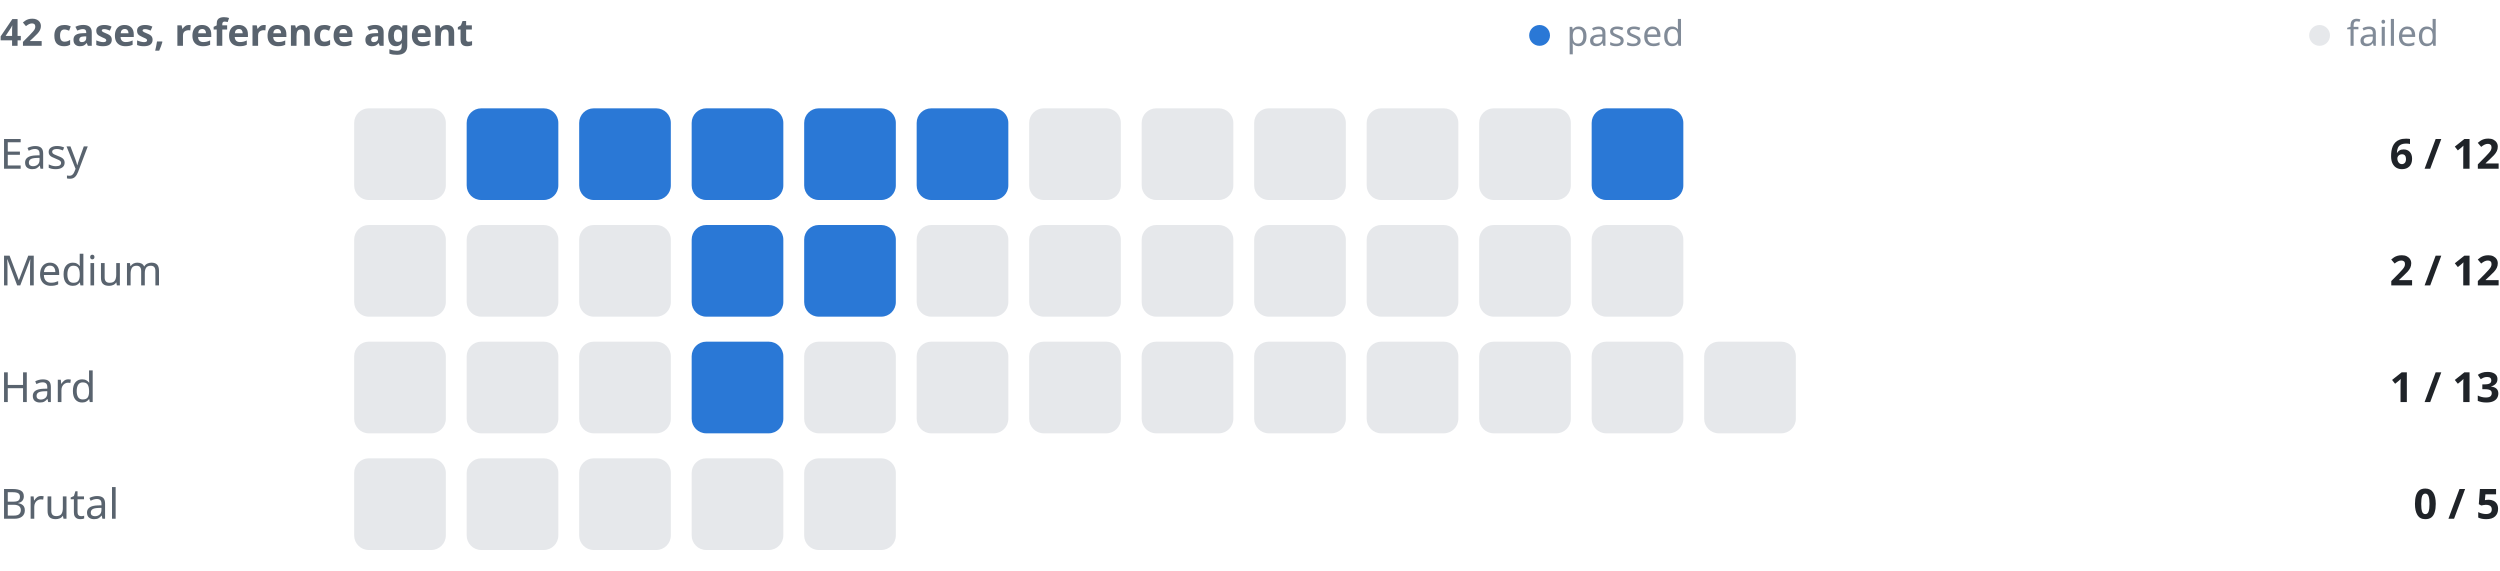
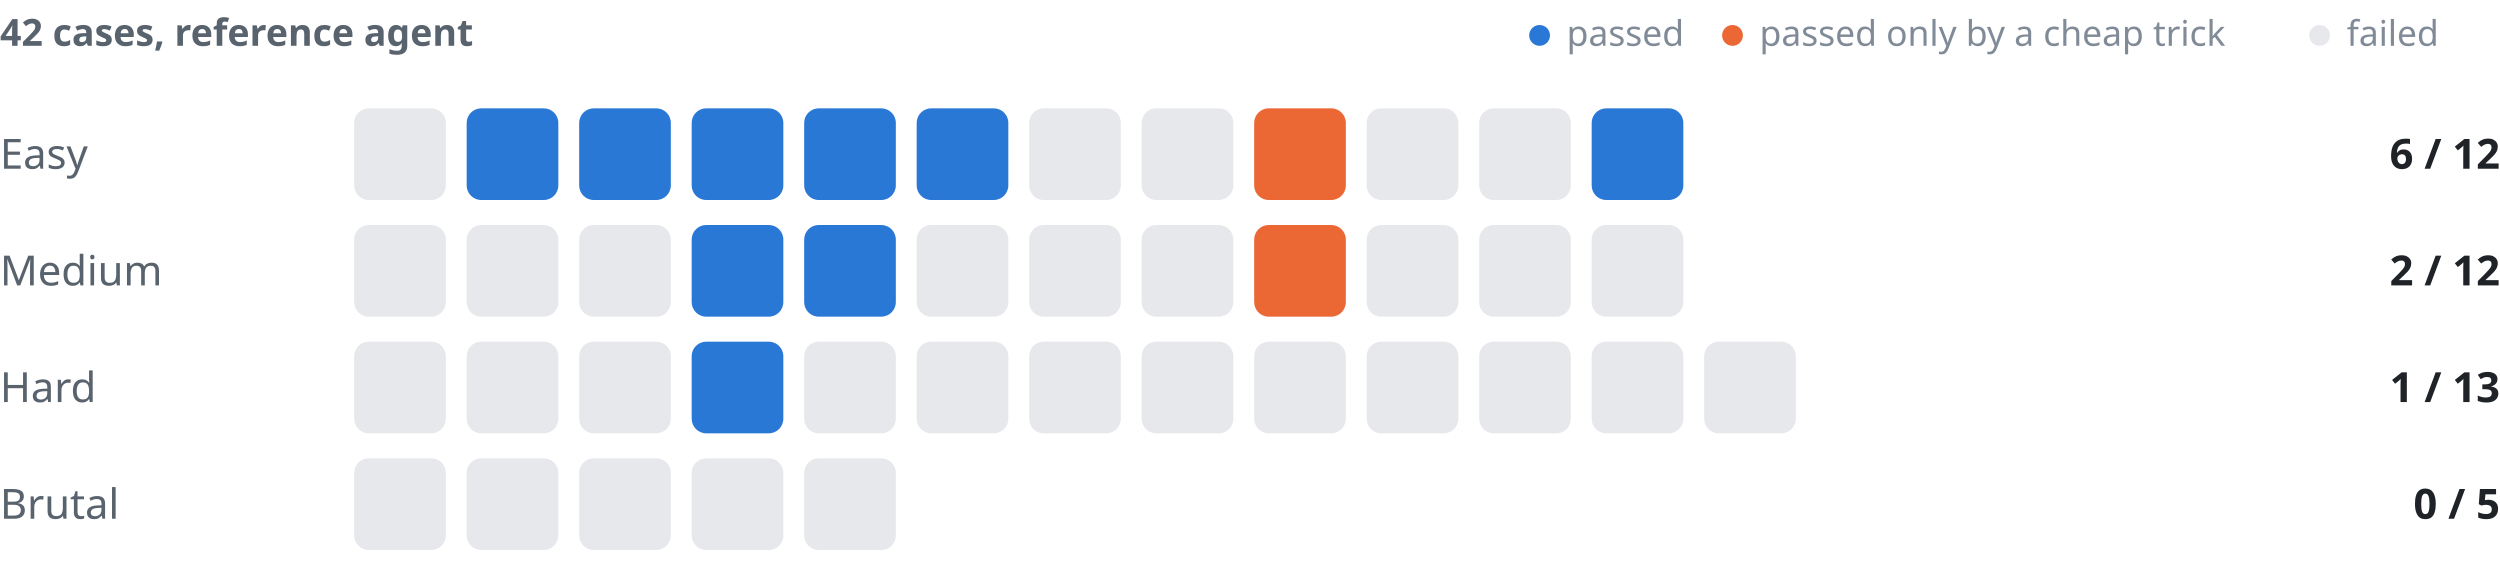
- <svg xmlns="http://www.w3.org/2000/svg" viewBox="0 0 1200 274" width="1200" height="274" role="img" aria-label="The reference agent passes 6 of 12 easy, 2 of 12 medium, 1 of 13 hard, 0 of 5 brutal cases.">
+ <svg xmlns="http://www.w3.org/2000/svg" viewBox="0 0 1200 274" width="1200" height="274" role="img" aria-label="The reference agent passes 6 of 12 easy, 2 of 12 medium, 1 of 13 hard, 0 of 5 brutal cases. Cheap tricks turn 2 failed cases into passes.">
  <text x="0" y="22" font-family="-apple-system, BlinkMacSystemFont, 'Segoe UI', 'Noto Sans', Helvetica, Arial, sans-serif" font-size="18" font-weight="600" fill="#59636e" text-anchor="start" style="font-variant-numeric: tabular-nums">42 cases, reference agent</text>
  <circle cx="1113.4" cy="17" r="5" fill="#e6e8eb" />
  <text x="1126.4" y="22" font-family="-apple-system, BlinkMacSystemFont, 'Segoe UI', 'Noto Sans', Helvetica, Arial, sans-serif" font-size="17" font-weight="400" fill="#818b98" text-anchor="start" style="font-variant-numeric: tabular-nums">failed</text>
+   <circle cx="831.6" cy="17" r="5" fill="#eb6834" />
+   <text x="844.6" y="22" font-family="-apple-system, BlinkMacSystemFont, 'Segoe UI', 'Noto Sans', Helvetica, Arial, sans-serif" font-size="17" font-weight="400" fill="#818b98" text-anchor="start" style="font-variant-numeric: tabular-nums">passed only by a cheap trick</text>
  <circle cx="739" cy="17" r="5" fill="#2a78d6" />
  <text x="752" y="22" font-family="-apple-system, BlinkMacSystemFont, 'Segoe UI', 'Noto Sans', Helvetica, Arial, sans-serif" font-size="17" font-weight="400" fill="#818b98" text-anchor="start" style="font-variant-numeric: tabular-nums">passed</text>
  <text x="0" y="81" font-family="-apple-system, BlinkMacSystemFont, 'Segoe UI', 'Noto Sans', Helvetica, Arial, sans-serif" font-size="20" font-weight="400" fill="#59636e" text-anchor="start" style="font-variant-numeric: tabular-nums">Easy</text>
  <rect x="170" y="52" width="44" height="44" rx="7" fill="#e6e8eb" />
  <rect x="224" y="52" width="44" height="44" rx="7" fill="#2a78d6" />
  <rect x="278" y="52" width="44" height="44" rx="7" fill="#2a78d6" />
  <rect x="332" y="52" width="44" height="44" rx="7" fill="#2a78d6" />
  <rect x="386" y="52" width="44" height="44" rx="7" fill="#2a78d6" />
  <rect x="440" y="52" width="44" height="44" rx="7" fill="#2a78d6" />
  <rect x="494" y="52" width="44" height="44" rx="7" fill="#e6e8eb" />
  <rect x="548" y="52" width="44" height="44" rx="7" fill="#e6e8eb" />
-   <rect x="602" y="52" width="44" height="44" rx="7" fill="#e6e8eb" />
+   <rect x="602" y="52" width="44" height="44" rx="7" fill="#eb6834" />
  <rect x="656" y="52" width="44" height="44" rx="7" fill="#e6e8eb" />
  <rect x="710" y="52" width="44" height="44" rx="7" fill="#e6e8eb" />
  <rect x="764" y="52" width="44" height="44" rx="7" fill="#2a78d6" />
  <text x="1200" y="81" font-family="-apple-system, BlinkMacSystemFont, 'Segoe UI', 'Noto Sans', Helvetica, Arial, sans-serif" font-size="20" font-weight="600" fill="#1f2328" text-anchor="end" style="font-variant-numeric: tabular-nums">6 / 12</text>
  <text x="0" y="137" font-family="-apple-system, BlinkMacSystemFont, 'Segoe UI', 'Noto Sans', Helvetica, Arial, sans-serif" font-size="20" font-weight="400" fill="#59636e" text-anchor="start" style="font-variant-numeric: tabular-nums">Medium</text>
  <rect x="170" y="108" width="44" height="44" rx="7" fill="#e6e8eb" />
  <rect x="224" y="108" width="44" height="44" rx="7" fill="#e6e8eb" />
  <rect x="278" y="108" width="44" height="44" rx="7" fill="#e6e8eb" />
  <rect x="332" y="108" width="44" height="44" rx="7" fill="#2a78d6" />
  <rect x="386" y="108" width="44" height="44" rx="7" fill="#2a78d6" />
  <rect x="440" y="108" width="44" height="44" rx="7" fill="#e6e8eb" />
  <rect x="494" y="108" width="44" height="44" rx="7" fill="#e6e8eb" />
  <rect x="548" y="108" width="44" height="44" rx="7" fill="#e6e8eb" />
-   <rect x="602" y="108" width="44" height="44" rx="7" fill="#e6e8eb" />
+   <rect x="602" y="108" width="44" height="44" rx="7" fill="#eb6834" />
  <rect x="656" y="108" width="44" height="44" rx="7" fill="#e6e8eb" />
  <rect x="710" y="108" width="44" height="44" rx="7" fill="#e6e8eb" />
  <rect x="764" y="108" width="44" height="44" rx="7" fill="#e6e8eb" />
  <text x="1200" y="137" font-family="-apple-system, BlinkMacSystemFont, 'Segoe UI', 'Noto Sans', Helvetica, Arial, sans-serif" font-size="20" font-weight="600" fill="#1f2328" text-anchor="end" style="font-variant-numeric: tabular-nums">2 / 12</text>
  <text x="0" y="193" font-family="-apple-system, BlinkMacSystemFont, 'Segoe UI', 'Noto Sans', Helvetica, Arial, sans-serif" font-size="20" font-weight="400" fill="#59636e" text-anchor="start" style="font-variant-numeric: tabular-nums">Hard</text>
  <rect x="170" y="164" width="44" height="44" rx="7" fill="#e6e8eb" />
  <rect x="224" y="164" width="44" height="44" rx="7" fill="#e6e8eb" />
  <rect x="278" y="164" width="44" height="44" rx="7" fill="#e6e8eb" />
  <rect x="332" y="164" width="44" height="44" rx="7" fill="#2a78d6" />
  <rect x="386" y="164" width="44" height="44" rx="7" fill="#e6e8eb" />
  <rect x="440" y="164" width="44" height="44" rx="7" fill="#e6e8eb" />
  <rect x="494" y="164" width="44" height="44" rx="7" fill="#e6e8eb" />
  <rect x="548" y="164" width="44" height="44" rx="7" fill="#e6e8eb" />
  <rect x="602" y="164" width="44" height="44" rx="7" fill="#e6e8eb" />
  <rect x="656" y="164" width="44" height="44" rx="7" fill="#e6e8eb" />
  <rect x="710" y="164" width="44" height="44" rx="7" fill="#e6e8eb" />
  <rect x="764" y="164" width="44" height="44" rx="7" fill="#e6e8eb" />
  <rect x="818" y="164" width="44" height="44" rx="7" fill="#e6e8eb" />
  <text x="1200" y="193" font-family="-apple-system, BlinkMacSystemFont, 'Segoe UI', 'Noto Sans', Helvetica, Arial, sans-serif" font-size="20" font-weight="600" fill="#1f2328" text-anchor="end" style="font-variant-numeric: tabular-nums">1 / 13</text>
  <text x="0" y="249" font-family="-apple-system, BlinkMacSystemFont, 'Segoe UI', 'Noto Sans', Helvetica, Arial, sans-serif" font-size="20" font-weight="400" fill="#59636e" text-anchor="start" style="font-variant-numeric: tabular-nums">Brutal</text>
  <rect x="170" y="220" width="44" height="44" rx="7" fill="#e6e8eb" />
  <rect x="224" y="220" width="44" height="44" rx="7" fill="#e6e8eb" />
  <rect x="278" y="220" width="44" height="44" rx="7" fill="#e6e8eb" />
  <rect x="332" y="220" width="44" height="44" rx="7" fill="#e6e8eb" />
  <rect x="386" y="220" width="44" height="44" rx="7" fill="#e6e8eb" />
  <text x="1200" y="249" font-family="-apple-system, BlinkMacSystemFont, 'Segoe UI', 'Noto Sans', Helvetica, Arial, sans-serif" font-size="20" font-weight="600" fill="#1f2328" text-anchor="end" style="font-variant-numeric: tabular-nums">0 / 5</text>
</svg>
